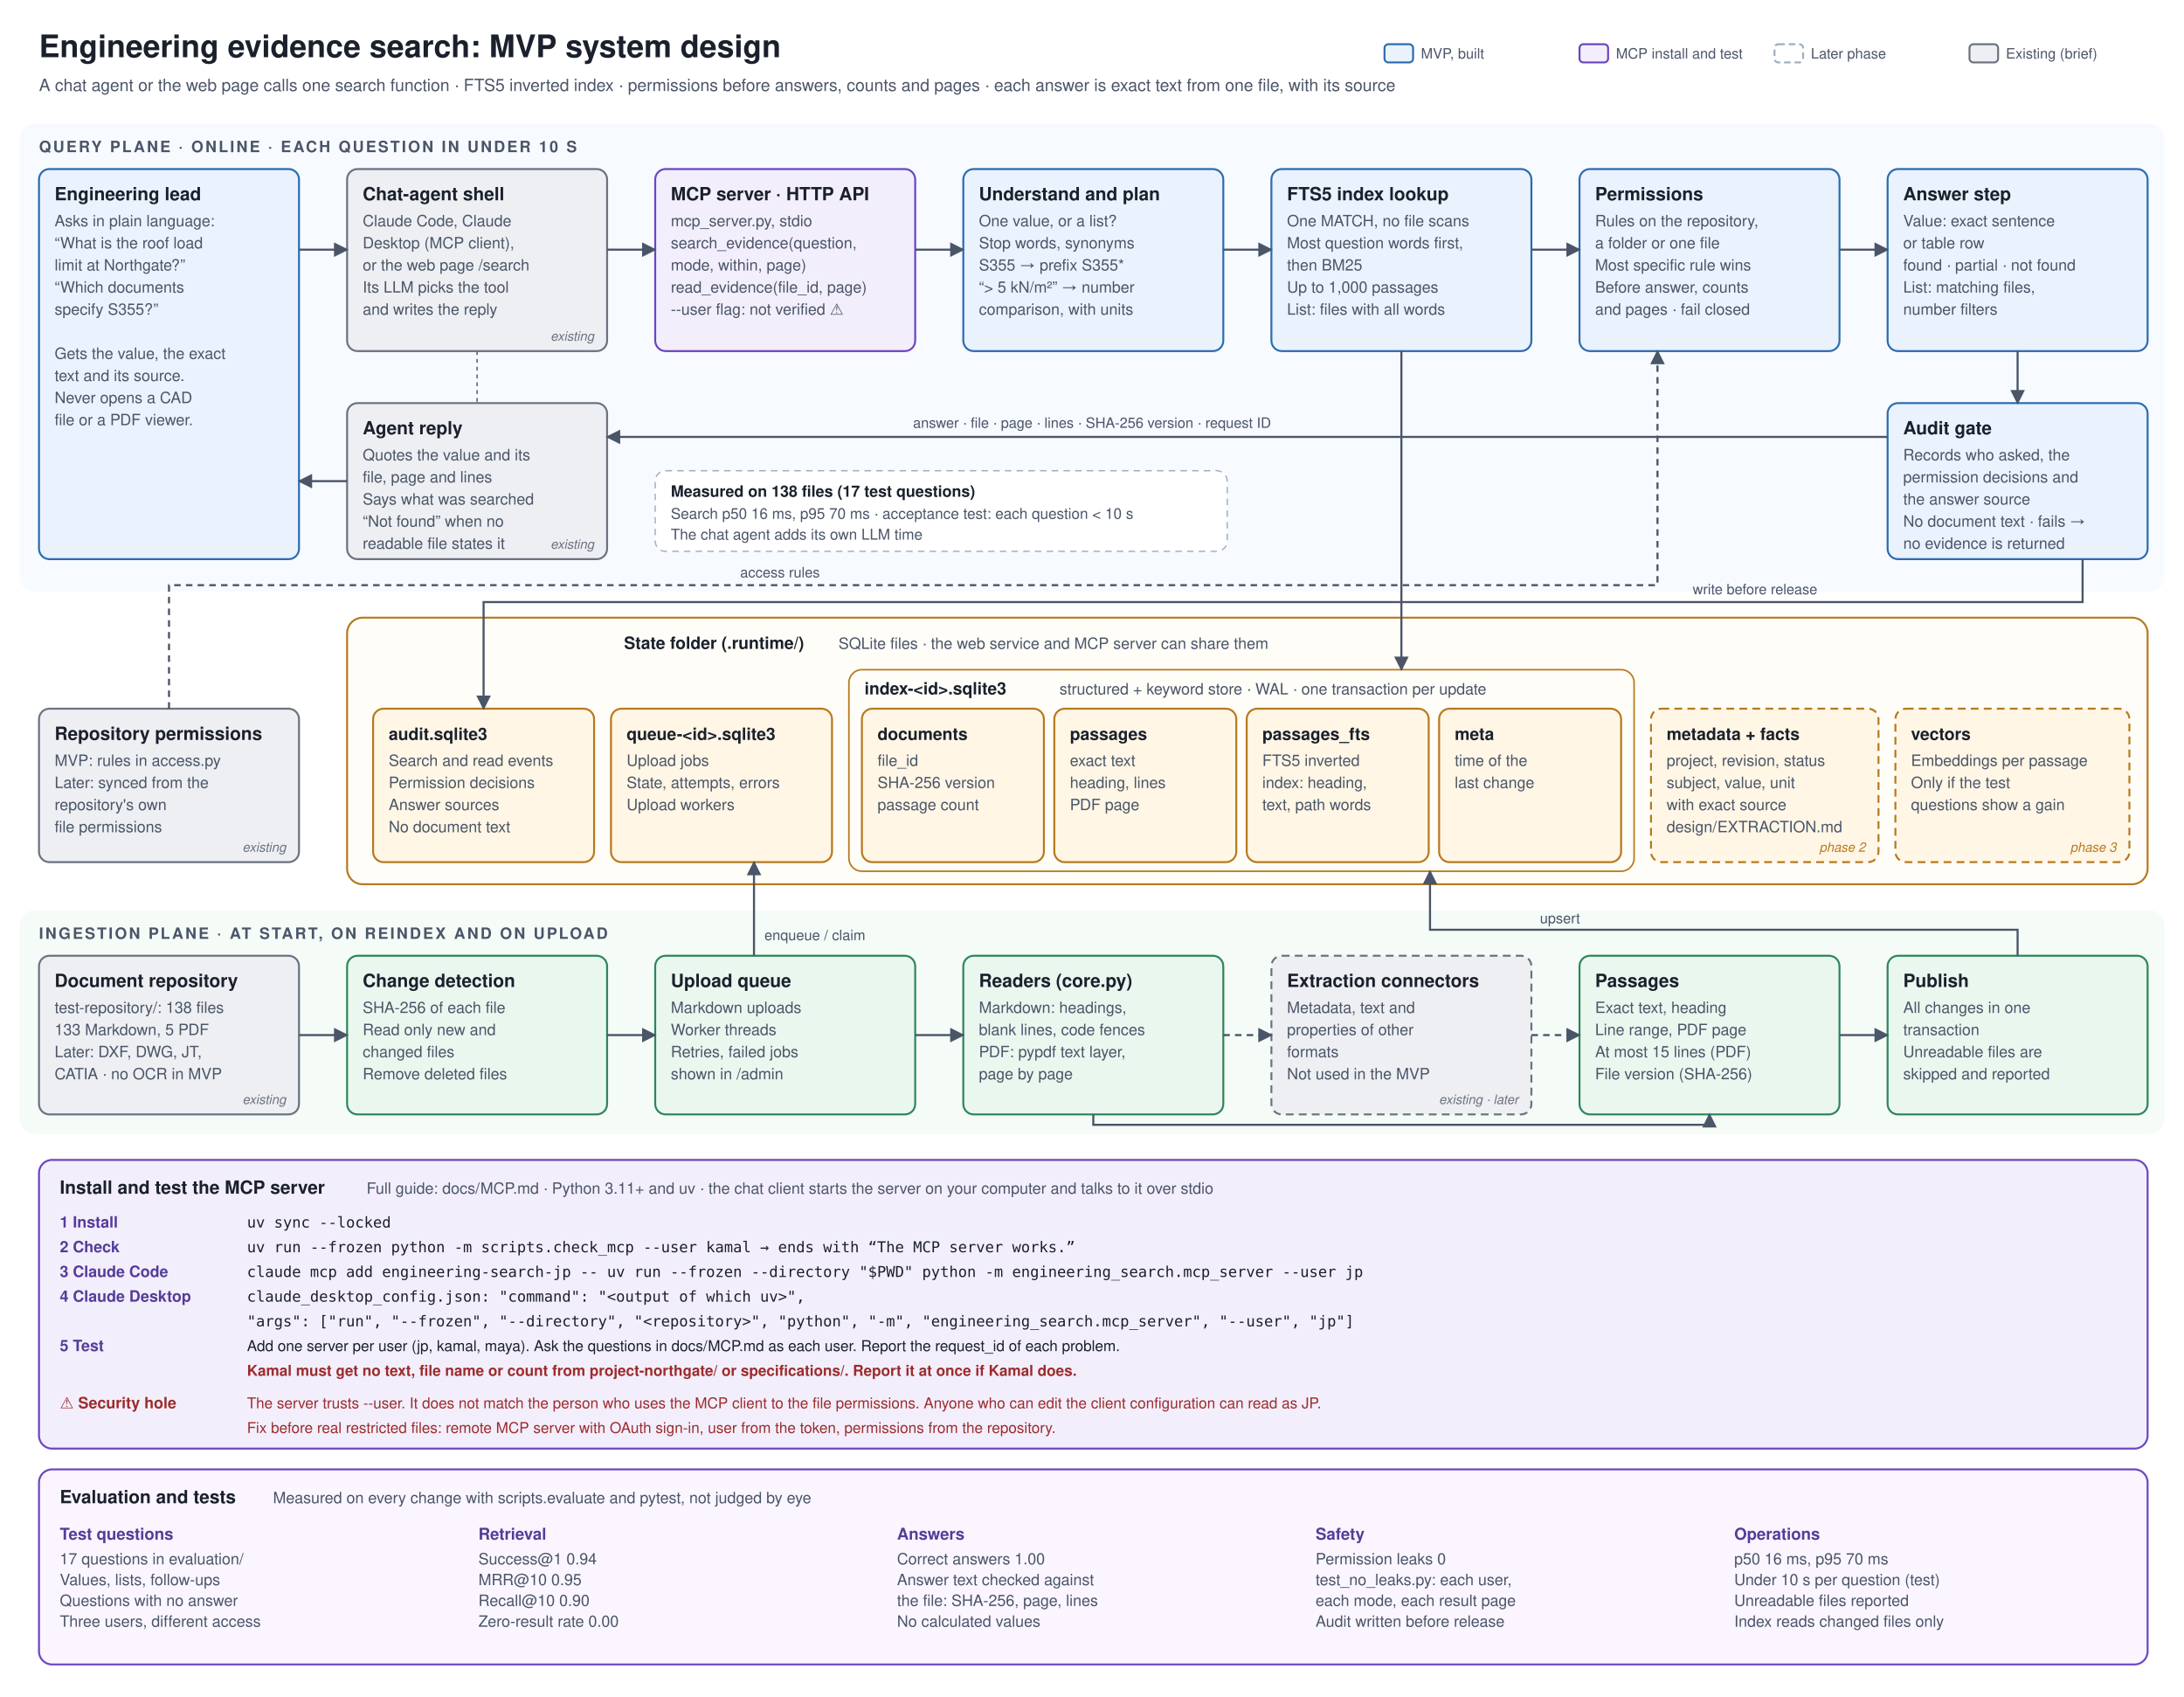
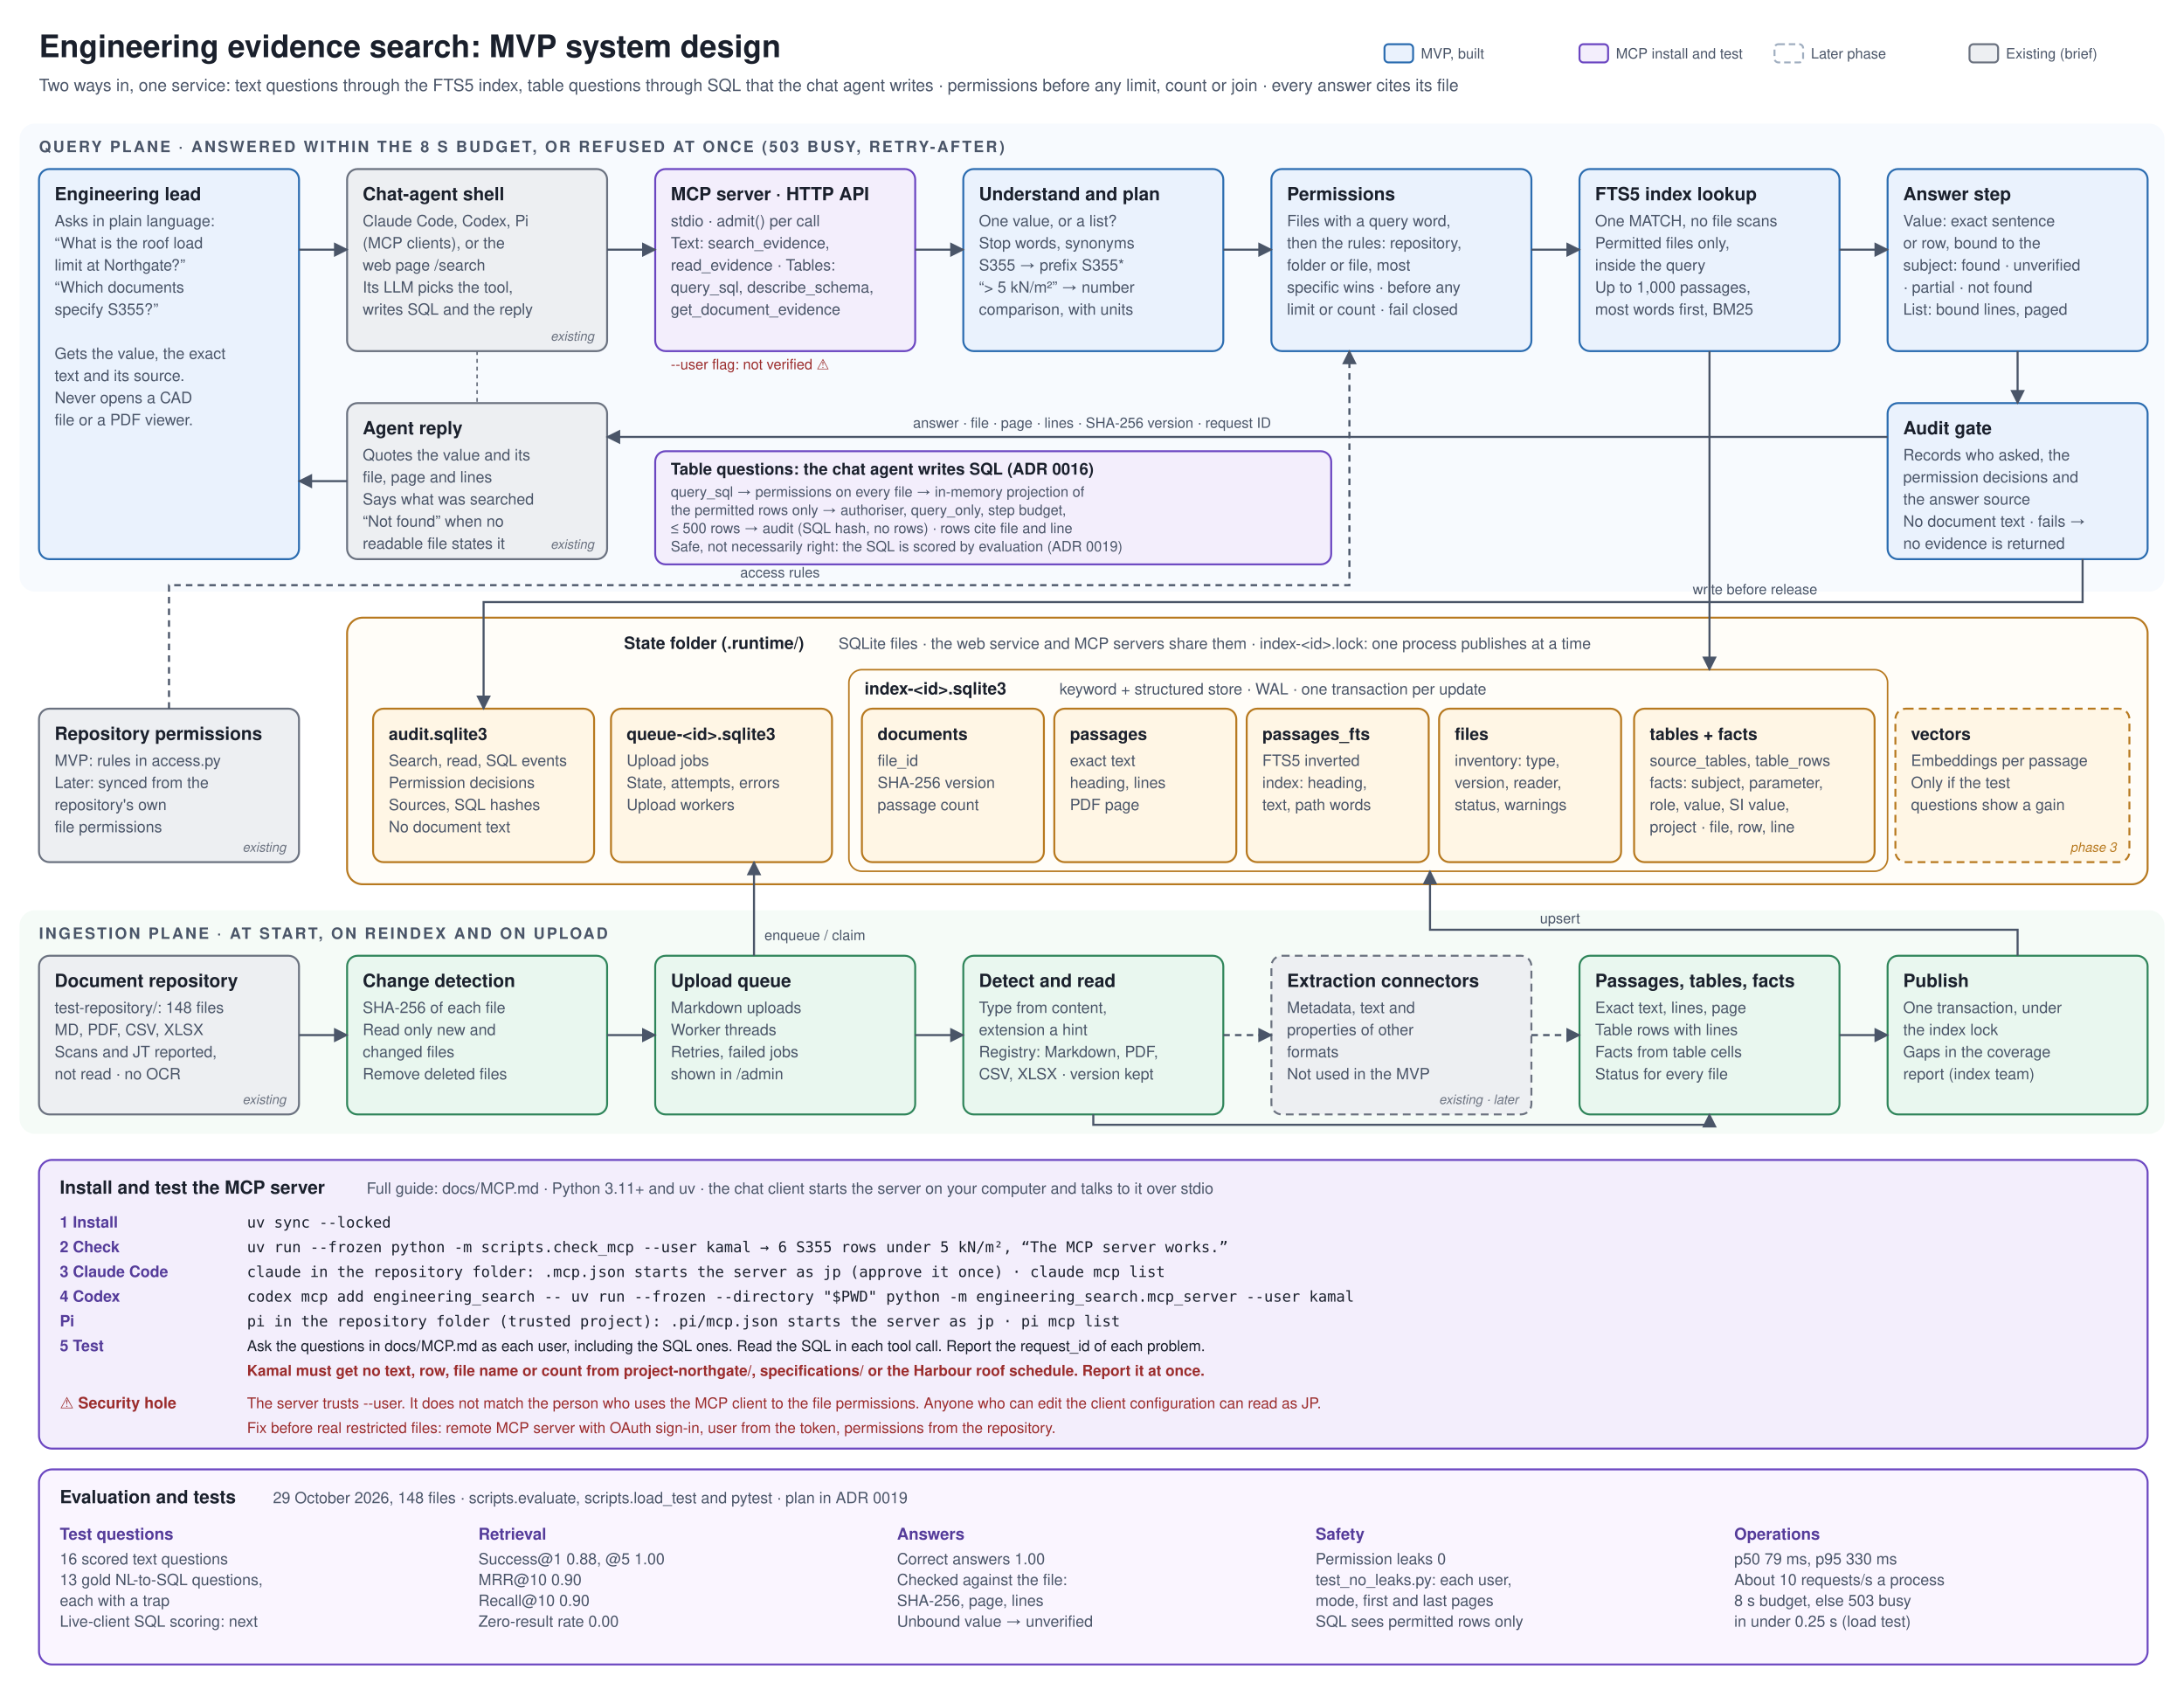
<svg xmlns="http://www.w3.org/2000/svg" width="1680" height="1305" viewBox="0 0 1680 1305" font-family="Helvetica Neue, Helvetica, Arial, sans-serif">
  <defs>
    <marker id="arrow" viewBox="0 0 10 10" refX="9" refY="5" markerWidth="7" markerHeight="7" orient="auto-start-reverse">
      <path d="M0,0 L10,5 L0,10 z" fill="#4A5568" />
    </marker>
  </defs>
  <rect width="1680" height="1305" fill="#FFFFFF" />
  <text x="30" y="44" font-size="24" font-weight="700" fill="#1A202C">Engineering evidence search: MVP system design</text>
-   <text x="30" y="70" font-size="13" fill="#4A5568">A chat agent or the web page calls one search function · FTS5 inverted index · permissions before answers, counts and pages · each answer is exact text from one file, with its source</text>
+   <text x="30" y="70" font-size="13" fill="#4A5568">Two ways in, one service: text questions through the FTS5 index, table questions through SQL that the chat agent writes · permissions before any limit, count or join · every answer cites its file</text>
  <rect x="1065" y="34" width="22" height="14" rx="3" fill="#EAF2FD" stroke="#2B6CB0" stroke-width="1.5" />
  <text x="1093" y="45" font-size="11" fill="#4A5568">MVP, built</text>
  <rect x="1215" y="34" width="22" height="14" rx="3" fill="#F3EEFC" stroke="#6B46C1" stroke-width="1.5" />
  <text x="1243" y="45" font-size="11" fill="#4A5568">MCP install and test</text>
  <rect x="1365" y="34" width="22" height="14" rx="3" fill="#FFFFFF" stroke="#A0AEC0" stroke-width="1.5" stroke-dasharray="5 3" />
  <text x="1393" y="45" font-size="11" fill="#4A5568">Later phase</text>
  <rect x="1515" y="34" width="22" height="14" rx="3" fill="#EDEFF2" stroke="#6B7280" stroke-width="1.5" />
  <text x="1543" y="45" font-size="11" fill="#4A5568">Existing (brief)</text>
  <rect x="15" y="95" width="1650" height="360" rx="12" fill="#F7FAFE" />
-   <text x="30" y="117" font-size="12" font-weight="700" letter-spacing="1.5" fill="#4A5568">QUERY PLANE · ONLINE · EACH QUESTION IN UNDER 10 S</text>
+   <text x="30" y="117" font-size="12" font-weight="700" letter-spacing="1.5" fill="#4A5568">QUERY PLANE · ANSWERED WITHIN THE 8 S BUDGET, OR REFUSED AT ONCE (503 BUSY, RETRY-AFTER)</text>
  <rect x="30" y="130" width="200" height="300" rx="8" fill="#EAF2FD" stroke="#2B6CB0" stroke-width="1.5" />
  <text x="42" y="154" font-size="14" font-weight="700" fill="#1A202C">Engineering lead</text>
  <text x="42" y="174" font-size="12" fill="#4A5568">Asks in plain language:</text>
  <text x="42" y="191" font-size="12" fill="#4A5568">“What is the roof load</text>
  <text x="42" y="208" font-size="12" fill="#4A5568">limit at Northgate?”</text>
  <text x="42" y="225" font-size="12" fill="#4A5568">“Which documents</text>
  <text x="42" y="242" font-size="12" fill="#4A5568">specify S355?”</text>
  <text x="42" y="259" font-size="12" fill="#4A5568" />
  <text x="42" y="276" font-size="12" fill="#4A5568">Gets the value, the exact</text>
  <text x="42" y="293" font-size="12" fill="#4A5568">text and its source.</text>
  <text x="42" y="310" font-size="12" fill="#4A5568">Never opens a CAD</text>
  <text x="42" y="327" font-size="12" fill="#4A5568">file or a PDF viewer.</text>
  <rect x="267" y="130" width="200" height="140" rx="8" fill="#EDEFF2" stroke="#6B7280" stroke-width="1.5" />
  <text x="279" y="154" font-size="14" font-weight="700" fill="#1A202C">Chat-agent shell</text>
  <text x="457" y="262" font-size="10" text-anchor="end" font-style="italic" fill="#6B7280">existing</text>
-   <text x="279" y="174" font-size="12" fill="#4A5568">Claude Code, Claude</text>
-   <text x="279" y="191" font-size="12" fill="#4A5568">Desktop (MCP client),</text>
-   <text x="279" y="208" font-size="12" fill="#4A5568">or the web page /search</text>
-   <text x="279" y="225" font-size="12" fill="#4A5568">Its LLM picks the tool</text>
-   <text x="279" y="242" font-size="12" fill="#4A5568">and writes the reply</text>
+   <text x="279" y="174" font-size="12" fill="#4A5568">Claude Code, Codex, Pi</text>
+   <text x="279" y="191" font-size="12" fill="#4A5568">(MCP clients), or the</text>
+   <text x="279" y="208" font-size="12" fill="#4A5568">web page /search</text>
+   <text x="279" y="225" font-size="12" fill="#4A5568">Its LLM picks the tool,</text>
+   <text x="279" y="242" font-size="12" fill="#4A5568">writes SQL and the reply</text>
  <rect x="504" y="130" width="200" height="140" rx="8" fill="#F3EEFC" stroke="#6B46C1" stroke-width="1.5" />
  <text x="516" y="154" font-size="14" font-weight="700" fill="#1A202C">MCP server · HTTP API</text>
-   <text x="516" y="174" font-size="12" fill="#4A5568">mcp_server.py, stdio</text>
-   <text x="516" y="191" font-size="12" fill="#4A5568">search_evidence(question,</text>
-   <text x="516" y="208" font-size="12" fill="#4A5568">mode, within, page)</text>
-   <text x="516" y="225" font-size="12" fill="#4A5568">read_evidence(file_id, page)</text>
-   <text x="516" y="242" font-size="12" fill="#4A5568">--user flag: not verified ⚠</text>
+   <text x="516" y="174" font-size="12" fill="#4A5568">stdio · admit() per call</text>
+   <text x="516" y="191" font-size="12" fill="#4A5568">Text: search_evidence,</text>
+   <text x="516" y="208" font-size="12" fill="#4A5568">read_evidence · Tables:</text>
+   <text x="516" y="225" font-size="12" fill="#4A5568">query_sql, describe_schema,</text>
+   <text x="516" y="242" font-size="12" fill="#4A5568">get_document_evidence</text>
+   <text x="516" y="284" font-size="11" fill="#9B2C2C">--user flag: not verified ⚠</text>
  <rect x="741" y="130" width="200" height="140" rx="8" fill="#EAF2FD" stroke="#2B6CB0" stroke-width="1.5" />
  <text x="753" y="154" font-size="14" font-weight="700" fill="#1A202C">Understand and plan</text>
  <text x="753" y="174" font-size="12" fill="#4A5568">One value, or a list?</text>
  <text x="753" y="191" font-size="12" fill="#4A5568">Stop words, synonyms</text>
  <text x="753" y="208" font-size="12" fill="#4A5568">S355 → prefix S355*</text>
  <text x="753" y="225" font-size="12" fill="#4A5568">“&gt; 5 kN/m²” → number</text>
  <text x="753" y="242" font-size="12" fill="#4A5568">comparison, with units</text>
  <rect x="978" y="130" width="200" height="140" rx="8" fill="#EAF2FD" stroke="#2B6CB0" stroke-width="1.5" />
-   <text x="990" y="154" font-size="14" font-weight="700" fill="#1A202C">FTS5 index lookup</text>
-   <text x="990" y="174" font-size="12" fill="#4A5568">One MATCH, no file scans</text>
-   <text x="990" y="191" font-size="12" fill="#4A5568">Most question words first,</text>
-   <text x="990" y="208" font-size="12" fill="#4A5568">then BM25</text>
-   <text x="990" y="225" font-size="12" fill="#4A5568">Up to 1,000 passages</text>
-   <text x="990" y="242" font-size="12" fill="#4A5568">List: files with all words</text>
+   <text x="990" y="154" font-size="14" font-weight="700" fill="#1A202C">Permissions</text>
+   <text x="990" y="174" font-size="12" fill="#4A5568">Files with a query word,</text>
+   <text x="990" y="191" font-size="12" fill="#4A5568">then the rules: repository,</text>
+   <text x="990" y="208" font-size="12" fill="#4A5568">folder or file, most</text>
+   <text x="990" y="225" font-size="12" fill="#4A5568">specific wins · before any</text>
+   <text x="990" y="242" font-size="12" fill="#4A5568">limit or count · fail closed</text>
  <rect x="1215" y="130" width="200" height="140" rx="8" fill="#EAF2FD" stroke="#2B6CB0" stroke-width="1.5" />
-   <text x="1227" y="154" font-size="14" font-weight="700" fill="#1A202C">Permissions</text>
-   <text x="1227" y="174" font-size="12" fill="#4A5568">Rules on the repository,</text>
-   <text x="1227" y="191" font-size="12" fill="#4A5568">a folder or one file</text>
-   <text x="1227" y="208" font-size="12" fill="#4A5568">Most specific rule wins</text>
-   <text x="1227" y="225" font-size="12" fill="#4A5568">Before answer, counts</text>
-   <text x="1227" y="242" font-size="12" fill="#4A5568">and pages · fail closed</text>
+   <text x="1227" y="154" font-size="14" font-weight="700" fill="#1A202C">FTS5 index lookup</text>
+   <text x="1227" y="174" font-size="12" fill="#4A5568">One MATCH, no file scans</text>
+   <text x="1227" y="191" font-size="12" fill="#4A5568">Permitted files only,</text>
+   <text x="1227" y="208" font-size="12" fill="#4A5568">inside the query</text>
+   <text x="1227" y="225" font-size="12" fill="#4A5568">Up to 1,000 passages,</text>
+   <text x="1227" y="242" font-size="12" fill="#4A5568">most words first, BM25</text>
  <rect x="1452" y="130" width="200" height="140" rx="8" fill="#EAF2FD" stroke="#2B6CB0" stroke-width="1.5" />
  <text x="1464" y="154" font-size="14" font-weight="700" fill="#1A202C">Answer step</text>
  <text x="1464" y="174" font-size="12" fill="#4A5568">Value: exact sentence</text>
-   <text x="1464" y="191" font-size="12" fill="#4A5568">or table row</text>
-   <text x="1464" y="208" font-size="12" fill="#4A5568">found · partial · not found</text>
-   <text x="1464" y="225" font-size="12" fill="#4A5568">List: matching files,</text>
-   <text x="1464" y="242" font-size="12" fill="#4A5568">number filters</text>
+   <text x="1464" y="191" font-size="12" fill="#4A5568">or row, bound to the</text>
+   <text x="1464" y="208" font-size="12" fill="#4A5568">subject: found · unverified</text>
+   <text x="1464" y="225" font-size="12" fill="#4A5568">· partial · not found</text>
+   <text x="1464" y="242" font-size="12" fill="#4A5568">List: bound lines, paged</text>
  <path d="M230 192 H267" fill="none" stroke="#4A5568" stroke-width="1.6" marker-end="url(#arrow)" />
  <path d="M467 192 H504" fill="none" stroke="#4A5568" stroke-width="1.6" marker-end="url(#arrow)" />
  <path d="M704 192 H741" fill="none" stroke="#4A5568" stroke-width="1.6" marker-end="url(#arrow)" />
  <path d="M941 192 H978" fill="none" stroke="#4A5568" stroke-width="1.6" marker-end="url(#arrow)" />
  <path d="M1178 192 H1215" fill="none" stroke="#4A5568" stroke-width="1.6" marker-end="url(#arrow)" />
  <path d="M1415 192 H1452" fill="none" stroke="#4A5568" stroke-width="1.6" marker-end="url(#arrow)" />
  <rect x="1452" y="310" width="200" height="120" rx="8" fill="#EAF2FD" stroke="#2B6CB0" stroke-width="1.5" />
  <text x="1464" y="334" font-size="14" font-weight="700" fill="#1A202C">Audit gate</text>
  <text x="1464" y="354" font-size="12" fill="#4A5568">Records who asked, the</text>
  <text x="1464" y="371" font-size="12" fill="#4A5568">permission decisions and</text>
  <text x="1464" y="388" font-size="12" fill="#4A5568">the answer source</text>
  <text x="1464" y="405" font-size="12" fill="#4A5568">No document text · fails →</text>
  <text x="1464" y="422" font-size="12" fill="#4A5568">no evidence is returned</text>
  <rect x="267" y="310" width="200" height="120" rx="8" fill="#EDEFF2" stroke="#6B7280" stroke-width="1.5" />
  <text x="279" y="334" font-size="14" font-weight="700" fill="#1A202C">Agent reply</text>
  <text x="457" y="422" font-size="10" text-anchor="end" font-style="italic" fill="#6B7280">existing</text>
  <text x="279" y="354" font-size="12" fill="#4A5568">Quotes the value and its</text>
  <text x="279" y="371" font-size="12" fill="#4A5568">file, page and lines</text>
  <text x="279" y="388" font-size="12" fill="#4A5568">Says what was searched</text>
  <text x="279" y="405" font-size="12" fill="#4A5568">“Not found” when no</text>
  <text x="279" y="422" font-size="12" fill="#4A5568">readable file states it</text>
-   <rect x="504" y="362" width="440" height="62" rx="8" fill="#FFFFFF" stroke="#A0AEC0" stroke-dasharray="5 4" />
-   <text x="516" y="382" font-size="12" font-weight="700" fill="#1A202C">Measured on 138 files (17 test questions)</text>
-   <text x="516" y="399" font-size="11.5" fill="#4A5568">Search p50 16 ms, p95 70 ms · acceptance test: each question &lt; 10 s</text>
-   <text x="516" y="415" font-size="11.5" fill="#4A5568">The chat agent adds its own LLM time</text>
+   <rect x="504" y="347" width="520" height="87" rx="8" fill="#F3EEFC" stroke="#6B46C1" stroke-width="1.5" />
+   <text x="516" y="365" font-size="12.5" font-weight="700" fill="#1A202C">Table questions: the chat agent writes SQL (ADR 0016)</text>
+   <text x="516" y="382" font-size="11" fill="#4A5568">query_sql → permissions on every file → in-memory projection of</text>
+   <text x="516" y="396" font-size="11" fill="#4A5568">the permitted rows only → authoriser, query_only, step budget,</text>
+   <text x="516" y="410" font-size="11" fill="#4A5568">≤ 500 rows → audit (SQL hash, no rows) · rows cite file and line</text>
+   <text x="516" y="424" font-size="11" fill="#4A5568">Safe, not necessarily right: the SQL is scored by evaluation (ADR 0019)</text>
  <path d="M1552 270 V310" fill="none" stroke="#4A5568" stroke-width="1.6" marker-end="url(#arrow)" />
  <path d="M1452 336 H467" fill="none" stroke="#4A5568" stroke-width="1.6" marker-end="url(#arrow)" />
  <text x="840" y="329" font-size="11" text-anchor="middle" fill="#4A5568">answer · file · page · lines · SHA-256 version · request ID</text>
  <path d="M267 370 H230" fill="none" stroke="#4A5568" stroke-width="1.6" marker-end="url(#arrow)" />
  <path d="M367 270 V310" stroke="#6B7280" stroke-width="1.2" stroke-dasharray="3 3" />
  <rect x="267" y="475" width="1385" height="205" rx="12" fill="#FFFDF8" stroke="#B7791F" stroke-width="1.5" />
  <text x="480" y="499" font-size="13" font-weight="700" fill="#1A202C">State folder (.runtime/)</text>
-   <text x="645" y="499" font-size="12" fill="#4A5568">SQLite files · the web service and MCP server can share them</text>
+   <text x="645" y="499" font-size="12" fill="#4A5568">SQLite files · the web service and MCP servers share them · index-&lt;id&gt;.lock: one process publishes at a time</text>
  <rect x="287" y="545" width="170" height="118" rx="8" fill="#FFF6E5" stroke="#B7791F" stroke-width="1.5" />
  <text x="299" y="569" font-size="13" font-weight="700" fill="#1A202C">audit.sqlite3</text>
-   <text x="299" y="589" font-size="12" fill="#4A5568">Search and read events</text>
+   <text x="299" y="589" font-size="12" fill="#4A5568">Search, read, SQL events</text>
  <text x="299" y="606" font-size="12" fill="#4A5568">Permission decisions</text>
-   <text x="299" y="623" font-size="12" fill="#4A5568">Answer sources</text>
+   <text x="299" y="623" font-size="12" fill="#4A5568">Sources, SQL hashes</text>
  <text x="299" y="640" font-size="12" fill="#4A5568">No document text</text>
  <rect x="470" y="545" width="170" height="118" rx="8" fill="#FFF6E5" stroke="#B7791F" stroke-width="1.5" />
  <text x="482" y="569" font-size="13" font-weight="700" fill="#1A202C">queue-&lt;id&gt;.sqlite3</text>
  <text x="482" y="589" font-size="12" fill="#4A5568">Upload jobs</text>
  <text x="482" y="606" font-size="12" fill="#4A5568">State, attempts, errors</text>
  <text x="482" y="623" font-size="12" fill="#4A5568">Upload workers</text>
-   <rect x="653" y="515" width="604" height="155" rx="10" fill="none" stroke="#B7791F" stroke-width="1.2" />
+   <rect x="653" y="515" width="799" height="155" rx="10" fill="none" stroke="#B7791F" stroke-width="1.2" />
  <text x="665" y="534" font-size="13" font-weight="700" fill="#1A202C">index-&lt;id&gt;.sqlite3</text>
-   <text x="815" y="534" font-size="12" fill="#4A5568">structured + keyword store · WAL · one transaction per update</text>
+   <text x="815" y="534" font-size="12" fill="#4A5568">keyword + structured store · WAL · one transaction per update</text>
  <rect x="663" y="545" width="140" height="118" rx="8" fill="#FFF6E5" stroke="#B7791F" stroke-width="1.5" />
  <text x="675" y="569" font-size="13" font-weight="700" fill="#1A202C">documents</text>
  <text x="675" y="589" font-size="12" fill="#4A5568">file_id</text>
  <text x="675" y="606" font-size="12" fill="#4A5568">SHA-256 version</text>
  <text x="675" y="623" font-size="12" fill="#4A5568">passage count</text>
  <rect x="811" y="545" width="140" height="118" rx="8" fill="#FFF6E5" stroke="#B7791F" stroke-width="1.5" />
  <text x="823" y="569" font-size="13" font-weight="700" fill="#1A202C">passages</text>
  <text x="823" y="589" font-size="12" fill="#4A5568">exact text</text>
  <text x="823" y="606" font-size="12" fill="#4A5568">heading, lines</text>
  <text x="823" y="623" font-size="12" fill="#4A5568">PDF page</text>
  <rect x="959" y="545" width="140" height="118" rx="8" fill="#FFF6E5" stroke="#B7791F" stroke-width="1.5" />
  <text x="971" y="569" font-size="13" font-weight="700" fill="#1A202C">passages_fts</text>
  <text x="971" y="589" font-size="12" fill="#4A5568">FTS5 inverted</text>
  <text x="971" y="606" font-size="12" fill="#4A5568">index: heading,</text>
  <text x="971" y="623" font-size="12" fill="#4A5568">text, path words</text>
  <rect x="1107" y="545" width="140" height="118" rx="8" fill="#FFF6E5" stroke="#B7791F" stroke-width="1.5" />
-   <text x="1119" y="569" font-size="13" font-weight="700" fill="#1A202C">meta</text>
-   <text x="1119" y="589" font-size="12" fill="#4A5568">time of the</text>
-   <text x="1119" y="606" font-size="12" fill="#4A5568">last change</text>
-   <rect x="1270" y="545" width="175" height="118" rx="8" fill="#FFF6E5" stroke="#B7791F" stroke-width="1.5" stroke-dasharray="6 4" />
-   <text x="1282" y="569" font-size="13" font-weight="700" fill="#1A202C">metadata + facts</text>
-   <text x="1435" y="655" font-size="10" text-anchor="end" font-style="italic" fill="#B7791F">phase 2</text>
-   <text x="1282" y="589" font-size="12" fill="#4A5568">project, revision, status</text>
-   <text x="1282" y="606" font-size="12" fill="#4A5568">subject, value, unit</text>
-   <text x="1282" y="623" font-size="12" fill="#4A5568">with exact source</text>
-   <text x="1282" y="640" font-size="12" fill="#4A5568">design/EXTRACTION.md</text>
+   <text x="1119" y="569" font-size="13" font-weight="700" fill="#1A202C">files</text>
+   <text x="1119" y="589" font-size="12" fill="#4A5568">inventory: type,</text>
+   <text x="1119" y="606" font-size="12" fill="#4A5568">version, reader,</text>
+   <text x="1119" y="623" font-size="12" fill="#4A5568">status, warnings</text>
+   <rect x="1257" y="545" width="185" height="118" rx="8" fill="#FFF6E5" stroke="#B7791F" stroke-width="1.5" />
+   <text x="1269" y="569" font-size="13" font-weight="700" fill="#1A202C">tables + facts</text>
+   <text x="1269" y="589" font-size="12" fill="#4A5568">source_tables, table_rows</text>
+   <text x="1269" y="606" font-size="12" fill="#4A5568">facts: subject, parameter,</text>
+   <text x="1269" y="623" font-size="12" fill="#4A5568">role, value, SI value,</text>
+   <text x="1269" y="640" font-size="12" fill="#4A5568">project · file, row, line</text>
  <rect x="1458" y="545" width="180" height="118" rx="8" fill="#FFF6E5" stroke="#B7791F" stroke-width="1.5" stroke-dasharray="6 4" />
  <text x="1470" y="569" font-size="13" font-weight="700" fill="#1A202C">vectors</text>
  <text x="1628" y="655" font-size="10" text-anchor="end" font-style="italic" fill="#B7791F">phase 3</text>
  <text x="1470" y="589" font-size="12" fill="#4A5568">Embeddings per passage</text>
  <text x="1470" y="606" font-size="12" fill="#4A5568">Only if the test</text>
  <text x="1470" y="623" font-size="12" fill="#4A5568">questions show a gain</text>
  <rect x="30" y="545" width="200" height="118" rx="8" fill="#EDEFF2" stroke="#6B7280" stroke-width="1.5" />
  <text x="42" y="569" font-size="14" font-weight="700" fill="#1A202C">Repository permissions</text>
  <text x="220" y="655" font-size="10" text-anchor="end" font-style="italic" fill="#6B7280">existing</text>
  <text x="42" y="589" font-size="12" fill="#4A5568">MVP: rules in access.py</text>
  <text x="42" y="606" font-size="12" fill="#4A5568">Later: synced from the</text>
  <text x="42" y="623" font-size="12" fill="#4A5568">repository's own</text>
  <text x="42" y="640" font-size="12" fill="#4A5568">file permissions</text>
-   <path d="M130 545 V450 H1275 V270" fill="none" stroke="#4A5568" stroke-width="1.6" stroke-dasharray="5 4" marker-end="url(#arrow)" />
+   <path d="M130 545 V450 H1038 V270" fill="none" stroke="#4A5568" stroke-width="1.6" stroke-dasharray="5 4" marker-end="url(#arrow)" />
  <text x="600" y="444" font-size="11" text-anchor="middle" fill="#4A5568">access rules</text>
-   <path d="M1078 270 V515" fill="none" stroke="#4A5568" stroke-width="1.6" marker-end="url(#arrow)" />
+   <path d="M1315 270 V515" fill="none" stroke="#4A5568" stroke-width="1.6" marker-end="url(#arrow)" />
  <path d="M1602 430 V463 H372 V545" fill="none" stroke="#4A5568" stroke-width="1.6" marker-end="url(#arrow)" />
  <text x="1350" y="457" font-size="11" text-anchor="middle" fill="#4A5568">write before release</text>
  <rect x="15" y="700" width="1650" height="172" rx="12" fill="#F5FBF7" />
  <text x="30" y="722" font-size="12" font-weight="700" letter-spacing="1.5" fill="#4A5568">INGESTION PLANE · AT START, ON REINDEX AND ON UPLOAD</text>
  <rect x="30" y="735" width="200" height="122" rx="8" fill="#EDEFF2" stroke="#6B7280" stroke-width="1.5" />
  <text x="42" y="759" font-size="14" font-weight="700" fill="#1A202C">Document repository</text>
  <text x="220" y="849" font-size="10" text-anchor="end" font-style="italic" fill="#6B7280">existing</text>
-   <text x="42" y="779" font-size="12" fill="#4A5568">test-repository/: 138 files</text>
-   <text x="42" y="796" font-size="12" fill="#4A5568">133 Markdown, 5 PDF</text>
-   <text x="42" y="813" font-size="12" fill="#4A5568">Later: DXF, DWG, JT,</text>
-   <text x="42" y="830" font-size="12" fill="#4A5568">CATIA · no OCR in MVP</text>
+   <text x="42" y="779" font-size="12" fill="#4A5568">test-repository/: 148 files</text>
+   <text x="42" y="796" font-size="12" fill="#4A5568">MD, PDF, CSV, XLSX</text>
+   <text x="42" y="813" font-size="12" fill="#4A5568">Scans and JT reported,</text>
+   <text x="42" y="830" font-size="12" fill="#4A5568">not read · no OCR</text>
  <rect x="267" y="735" width="200" height="122" rx="8" fill="#E9F7EF" stroke="#2F855A" stroke-width="1.5" />
  <text x="279" y="759" font-size="14" font-weight="700" fill="#1A202C">Change detection</text>
  <text x="279" y="779" font-size="12" fill="#4A5568">SHA-256 of each file</text>
  <text x="279" y="796" font-size="12" fill="#4A5568">Read only new and</text>
  <text x="279" y="813" font-size="12" fill="#4A5568">changed files</text>
  <text x="279" y="830" font-size="12" fill="#4A5568">Remove deleted files</text>
  <rect x="504" y="735" width="200" height="122" rx="8" fill="#E9F7EF" stroke="#2F855A" stroke-width="1.5" />
  <text x="516" y="759" font-size="14" font-weight="700" fill="#1A202C">Upload queue</text>
  <text x="516" y="779" font-size="12" fill="#4A5568">Markdown uploads</text>
  <text x="516" y="796" font-size="12" fill="#4A5568">Worker threads</text>
  <text x="516" y="813" font-size="12" fill="#4A5568">Retries, failed jobs</text>
  <text x="516" y="830" font-size="12" fill="#4A5568">shown in /admin</text>
  <rect x="741" y="735" width="200" height="122" rx="8" fill="#E9F7EF" stroke="#2F855A" stroke-width="1.5" />
-   <text x="753" y="759" font-size="14" font-weight="700" fill="#1A202C">Readers (core.py)</text>
-   <text x="753" y="779" font-size="12" fill="#4A5568">Markdown: headings,</text>
-   <text x="753" y="796" font-size="12" fill="#4A5568">blank lines, code fences</text>
-   <text x="753" y="813" font-size="12" fill="#4A5568">PDF: pypdf text layer,</text>
-   <text x="753" y="830" font-size="12" fill="#4A5568">page by page</text>
+   <text x="753" y="759" font-size="14" font-weight="700" fill="#1A202C">Detect and read</text>
+   <text x="753" y="779" font-size="12" fill="#4A5568">Type from content,</text>
+   <text x="753" y="796" font-size="12" fill="#4A5568">extension a hint</text>
+   <text x="753" y="813" font-size="12" fill="#4A5568">Registry: Markdown, PDF,</text>
+   <text x="753" y="830" font-size="12" fill="#4A5568">CSV, XLSX · version kept</text>
  <rect x="978" y="735" width="200" height="122" rx="8" fill="#EDEFF2" stroke="#6B7280" stroke-width="1.5" stroke-dasharray="6 4" />
  <text x="990" y="759" font-size="14" font-weight="700" fill="#1A202C">Extraction connectors</text>
  <text x="1168" y="849" font-size="10" text-anchor="end" font-style="italic" fill="#6B7280">existing · later</text>
  <text x="990" y="779" font-size="12" fill="#4A5568">Metadata, text and</text>
  <text x="990" y="796" font-size="12" fill="#4A5568">properties of other</text>
  <text x="990" y="813" font-size="12" fill="#4A5568">formats</text>
  <text x="990" y="830" font-size="12" fill="#4A5568">Not used in the MVP</text>
  <rect x="1215" y="735" width="200" height="122" rx="8" fill="#E9F7EF" stroke="#2F855A" stroke-width="1.5" />
-   <text x="1227" y="759" font-size="14" font-weight="700" fill="#1A202C">Passages</text>
-   <text x="1227" y="779" font-size="12" fill="#4A5568">Exact text, heading</text>
-   <text x="1227" y="796" font-size="12" fill="#4A5568">Line range, PDF page</text>
-   <text x="1227" y="813" font-size="12" fill="#4A5568">At most 15 lines (PDF)</text>
-   <text x="1227" y="830" font-size="12" fill="#4A5568">File version (SHA-256)</text>
+   <text x="1227" y="759" font-size="14" font-weight="700" fill="#1A202C">Passages, tables, facts</text>
+   <text x="1227" y="779" font-size="12" fill="#4A5568">Exact text, lines, page</text>
+   <text x="1227" y="796" font-size="12" fill="#4A5568">Table rows with lines</text>
+   <text x="1227" y="813" font-size="12" fill="#4A5568">Facts from table cells</text>
+   <text x="1227" y="830" font-size="12" fill="#4A5568">Status for every file</text>
  <rect x="1452" y="735" width="200" height="122" rx="8" fill="#E9F7EF" stroke="#2F855A" stroke-width="1.5" />
  <text x="1464" y="759" font-size="14" font-weight="700" fill="#1A202C">Publish</text>
-   <text x="1464" y="779" font-size="12" fill="#4A5568">All changes in one</text>
-   <text x="1464" y="796" font-size="12" fill="#4A5568">transaction</text>
-   <text x="1464" y="813" font-size="12" fill="#4A5568">Unreadable files are</text>
-   <text x="1464" y="830" font-size="12" fill="#4A5568">skipped and reported</text>
+   <text x="1464" y="779" font-size="12" fill="#4A5568">One transaction, under</text>
+   <text x="1464" y="796" font-size="12" fill="#4A5568">the index lock</text>
+   <text x="1464" y="813" font-size="12" fill="#4A5568">Gaps in the coverage</text>
+   <text x="1464" y="830" font-size="12" fill="#4A5568">report (index team)</text>
  <path d="M230 796 H267" fill="none" stroke="#4A5568" stroke-width="1.6" marker-end="url(#arrow)" />
  <path d="M467 796 H504" fill="none" stroke="#4A5568" stroke-width="1.6" marker-end="url(#arrow)" />
  <path d="M704 796 H741" fill="none" stroke="#4A5568" stroke-width="1.6" marker-end="url(#arrow)" />
  <path d="M941 796 H978" fill="none" stroke="#4A5568" stroke-width="1.6" stroke-dasharray="5 4" marker-end="url(#arrow)" />
  <path d="M1178 796 H1215" fill="none" stroke="#4A5568" stroke-width="1.6" stroke-dasharray="5 4" marker-end="url(#arrow)" />
  <path d="M841 857 V865 H1315 V857" fill="none" stroke="#4A5568" stroke-width="1.6" marker-end="url(#arrow)" />
  <path d="M1415 796 H1452" fill="none" stroke="#4A5568" stroke-width="1.6" marker-end="url(#arrow)" />
  <path d="M580 735 V663" fill="none" stroke="#4A5568" stroke-width="1.6" marker-end="url(#arrow)" />
  <text x="588" y="723" font-size="11" text-anchor="start" fill="#4A5568">enqueue / claim</text>
  <path d="M1552 735 V715 H1100 V670" fill="none" stroke="#4A5568" stroke-width="1.6" marker-end="url(#arrow)" />
  <text x="1200" y="710" font-size="11" text-anchor="middle" fill="#4A5568">upsert</text>
  <rect x="30" y="892" width="1622" height="222" rx="10" fill="#F3EEFC" stroke="#6B46C1" stroke-width="1.5" />
  <text x="46" y="918" font-size="14" font-weight="700" fill="#1A202C">Install and test the MCP server</text>
  <text x="282" y="918" font-size="12" fill="#4A5568">Full guide: docs/MCP.md · Python 3.11+ and uv · the chat client starts the server on your computer and talks to it over stdio</text>
  <text x="46" y="944" font-size="12" font-weight="700" fill="#553C9A">1  Install</text>
  <text x="190" y="944" font-size="11.5" font-family="SFMono-Regular, Menlo, Consolas, monospace" fill="#1A202C">uv sync --locked</text>
  <text x="46" y="963" font-size="12" font-weight="700" fill="#553C9A">2  Check</text>
-   <text x="190" y="963" font-size="11.5" font-family="SFMono-Regular, Menlo, Consolas, monospace" fill="#1A202C">uv run --frozen python -m scripts.check_mcp --user kamal      → ends with “The MCP server works.”</text>
+   <text x="190" y="963" font-size="11.5" font-family="SFMono-Regular, Menlo, Consolas, monospace" fill="#1A202C">uv run --frozen python -m scripts.check_mcp --user kamal      → 6 S355 rows under 5 kN/m², “The MCP server works.”</text>
  <text x="46" y="982" font-size="12" font-weight="700" fill="#553C9A">3  Claude Code</text>
-   <text x="190" y="982" font-size="11.5" font-family="SFMono-Regular, Menlo, Consolas, monospace" fill="#1A202C">claude mcp add engineering-search-jp -- uv run --frozen --directory "$PWD" python -m engineering_search.mcp_server --user jp</text>
-   <text x="46" y="1001" font-size="12" font-weight="700" fill="#553C9A">4  Claude Desktop</text>
-   <text x="190" y="1001" font-size="11.5" font-family="SFMono-Regular, Menlo, Consolas, monospace" fill="#1A202C">claude_desktop_config.json: "command": "&lt;output of which uv&gt;",</text>
-   <text x="46" y="1020" font-size="12" font-weight="700" fill="#553C9A" />
-   <text x="190" y="1020" font-size="11.5" font-family="SFMono-Regular, Menlo, Consolas, monospace" fill="#1A202C">"args": ["run", "--frozen", "--directory", "&lt;repository&gt;", "python", "-m", "engineering_search.mcp_server", "--user", "jp"]</text>
+   <text x="190" y="982" font-size="11.5" font-family="SFMono-Regular, Menlo, Consolas, monospace" fill="#1A202C">claude in the repository folder: .mcp.json starts the server as jp (approve it once) · claude mcp list</text>
+   <text x="46" y="1001" font-size="12" font-weight="700" fill="#553C9A">4  Codex</text>
+   <text x="190" y="1001" font-size="11.5" font-family="SFMono-Regular, Menlo, Consolas, monospace" fill="#1A202C">codex mcp add engineering_search -- uv run --frozen --directory "$PWD" python -m engineering_search.mcp_server --user kamal</text>
+   <text x="46" y="1020" font-size="12" font-weight="700" fill="#553C9A">   Pi</text>
+   <text x="190" y="1020" font-size="11.5" font-family="SFMono-Regular, Menlo, Consolas, monospace" fill="#1A202C">pi in the repository folder (trusted project): .pi/mcp.json starts the server as jp · pi mcp list</text>
  <text x="46" y="1039" font-size="12" font-weight="700" fill="#553C9A">5  Test</text>
-   <text x="190" y="1039" font-size="11.5" font-family="Helvetica Neue, Helvetica, Arial, sans-serif" fill="#1A202C">Add one server per user (jp, kamal, maya). Ask the questions in docs/MCP.md as each user. Report the request_id of each problem.</text>
-   <text x="190" y="1058" font-size="11.5" font-weight="700" fill="#9B2C2C">Kamal must get no text, file name or count from project-northgate/ or specifications/. Report it at once if Kamal does.</text>
+   <text x="190" y="1039" font-size="11.5" font-family="Helvetica Neue, Helvetica, Arial, sans-serif" fill="#1A202C">Ask the questions in docs/MCP.md as each user, including the SQL ones. Read the SQL in each tool call. Report the request_id of each problem.</text>
+   <text x="190" y="1058" font-size="11.5" font-weight="700" fill="#9B2C2C">Kamal must get no text, row, file name or count from project-northgate/, specifications/ or the Harbour roof schedule. Report it at once.</text>
  <text x="46" y="1083" font-size="12" font-weight="700" fill="#9B2C2C">⚠ Security hole</text>
  <text x="190" y="1083" font-size="11.5" fill="#9B2C2C">The server trusts --user. It does not match the person who uses the MCP client to the file permissions. Anyone who can edit the client configuration can read as JP.</text>
  <text x="190" y="1102" font-size="11.5" fill="#9B2C2C">Fix before real restricted files: remote MCP server with OAuth sign-in, user from the token, permissions from the repository.</text>
  <rect x="30" y="1130" width="1622" height="150" rx="10" fill="#FAF5FF" stroke="#6B46C1" stroke-width="1.5" />
  <text x="46" y="1156" font-size="14" font-weight="700" fill="#1A202C">Evaluation and tests</text>
-   <text x="210" y="1156" font-size="12" fill="#4A5568">Measured on every change with scripts.evaluate and pytest, not judged by eye</text>
+   <text x="210" y="1156" font-size="12" fill="#4A5568">29 October 2026, 148 files · scripts.evaluate, scripts.load_test and pytest · plan in ADR 0019</text>
  <text x="46" y="1184" font-size="12.5" font-weight="700" fill="#553C9A">Test questions</text>
-   <text x="46" y="1203" font-size="12" fill="#4A5568">17 questions in evaluation/</text>
-   <text x="46" y="1219" font-size="12" fill="#4A5568">Values, lists, follow-ups</text>
-   <text x="46" y="1235" font-size="12" fill="#4A5568">Questions with no answer</text>
-   <text x="46" y="1251" font-size="12" fill="#4A5568">Three users, different access</text>
+   <text x="46" y="1203" font-size="12" fill="#4A5568">16 scored text questions</text>
+   <text x="46" y="1219" font-size="12" fill="#4A5568">13 gold NL-to-SQL questions,</text>
+   <text x="46" y="1235" font-size="12" fill="#4A5568">each with a trap</text>
+   <text x="46" y="1251" font-size="12" fill="#4A5568">Live-client SQL scoring: next</text>
  <text x="368" y="1184" font-size="12.5" font-weight="700" fill="#553C9A">Retrieval</text>
-   <text x="368" y="1203" font-size="12" fill="#4A5568">Success@1 0.94</text>
-   <text x="368" y="1219" font-size="12" fill="#4A5568">MRR@10 0.95</text>
+   <text x="368" y="1203" font-size="12" fill="#4A5568">Success@1 0.88, @5 1.00</text>
+   <text x="368" y="1219" font-size="12" fill="#4A5568">MRR@10 0.90</text>
  <text x="368" y="1235" font-size="12" fill="#4A5568">Recall@10 0.90</text>
  <text x="368" y="1251" font-size="12" fill="#4A5568">Zero-result rate 0.00</text>
  <text x="690" y="1184" font-size="12.5" font-weight="700" fill="#553C9A">Answers</text>
  <text x="690" y="1203" font-size="12" fill="#4A5568">Correct answers 1.00</text>
-   <text x="690" y="1219" font-size="12" fill="#4A5568">Answer text checked against</text>
-   <text x="690" y="1235" font-size="12" fill="#4A5568">the file: SHA-256, page, lines</text>
-   <text x="690" y="1251" font-size="12" fill="#4A5568">No calculated values</text>
+   <text x="690" y="1219" font-size="12" fill="#4A5568">Checked against the file:</text>
+   <text x="690" y="1235" font-size="12" fill="#4A5568">SHA-256, page, lines</text>
+   <text x="690" y="1251" font-size="12" fill="#4A5568">Unbound value → unverified</text>
  <text x="1012" y="1184" font-size="12.5" font-weight="700" fill="#553C9A">Safety</text>
  <text x="1012" y="1203" font-size="12" fill="#4A5568">Permission leaks 0</text>
  <text x="1012" y="1219" font-size="12" fill="#4A5568">test_no_leaks.py: each user,</text>
-   <text x="1012" y="1235" font-size="12" fill="#4A5568">each mode, each result page</text>
-   <text x="1012" y="1251" font-size="12" fill="#4A5568">Audit written before release</text>
+   <text x="1012" y="1235" font-size="12" fill="#4A5568">mode, first and last pages</text>
+   <text x="1012" y="1251" font-size="12" fill="#4A5568">SQL sees permitted rows only</text>
  <text x="1334" y="1184" font-size="12.5" font-weight="700" fill="#553C9A">Operations</text>
-   <text x="1334" y="1203" font-size="12" fill="#4A5568">p50 16 ms, p95 70 ms</text>
-   <text x="1334" y="1219" font-size="12" fill="#4A5568">Under 10 s per question (test)</text>
-   <text x="1334" y="1235" font-size="12" fill="#4A5568">Unreadable files reported</text>
-   <text x="1334" y="1251" font-size="12" fill="#4A5568">Index reads changed files only</text>
+   <text x="1334" y="1203" font-size="12" fill="#4A5568">p50 79 ms, p95 330 ms</text>
+   <text x="1334" y="1219" font-size="12" fill="#4A5568">About 10 requests/s a process</text>
+   <text x="1334" y="1235" font-size="12" fill="#4A5568">8 s budget, else 503 busy</text>
+   <text x="1334" y="1251" font-size="12" fill="#4A5568">in under 0.25 s (load test)</text>
</svg>
